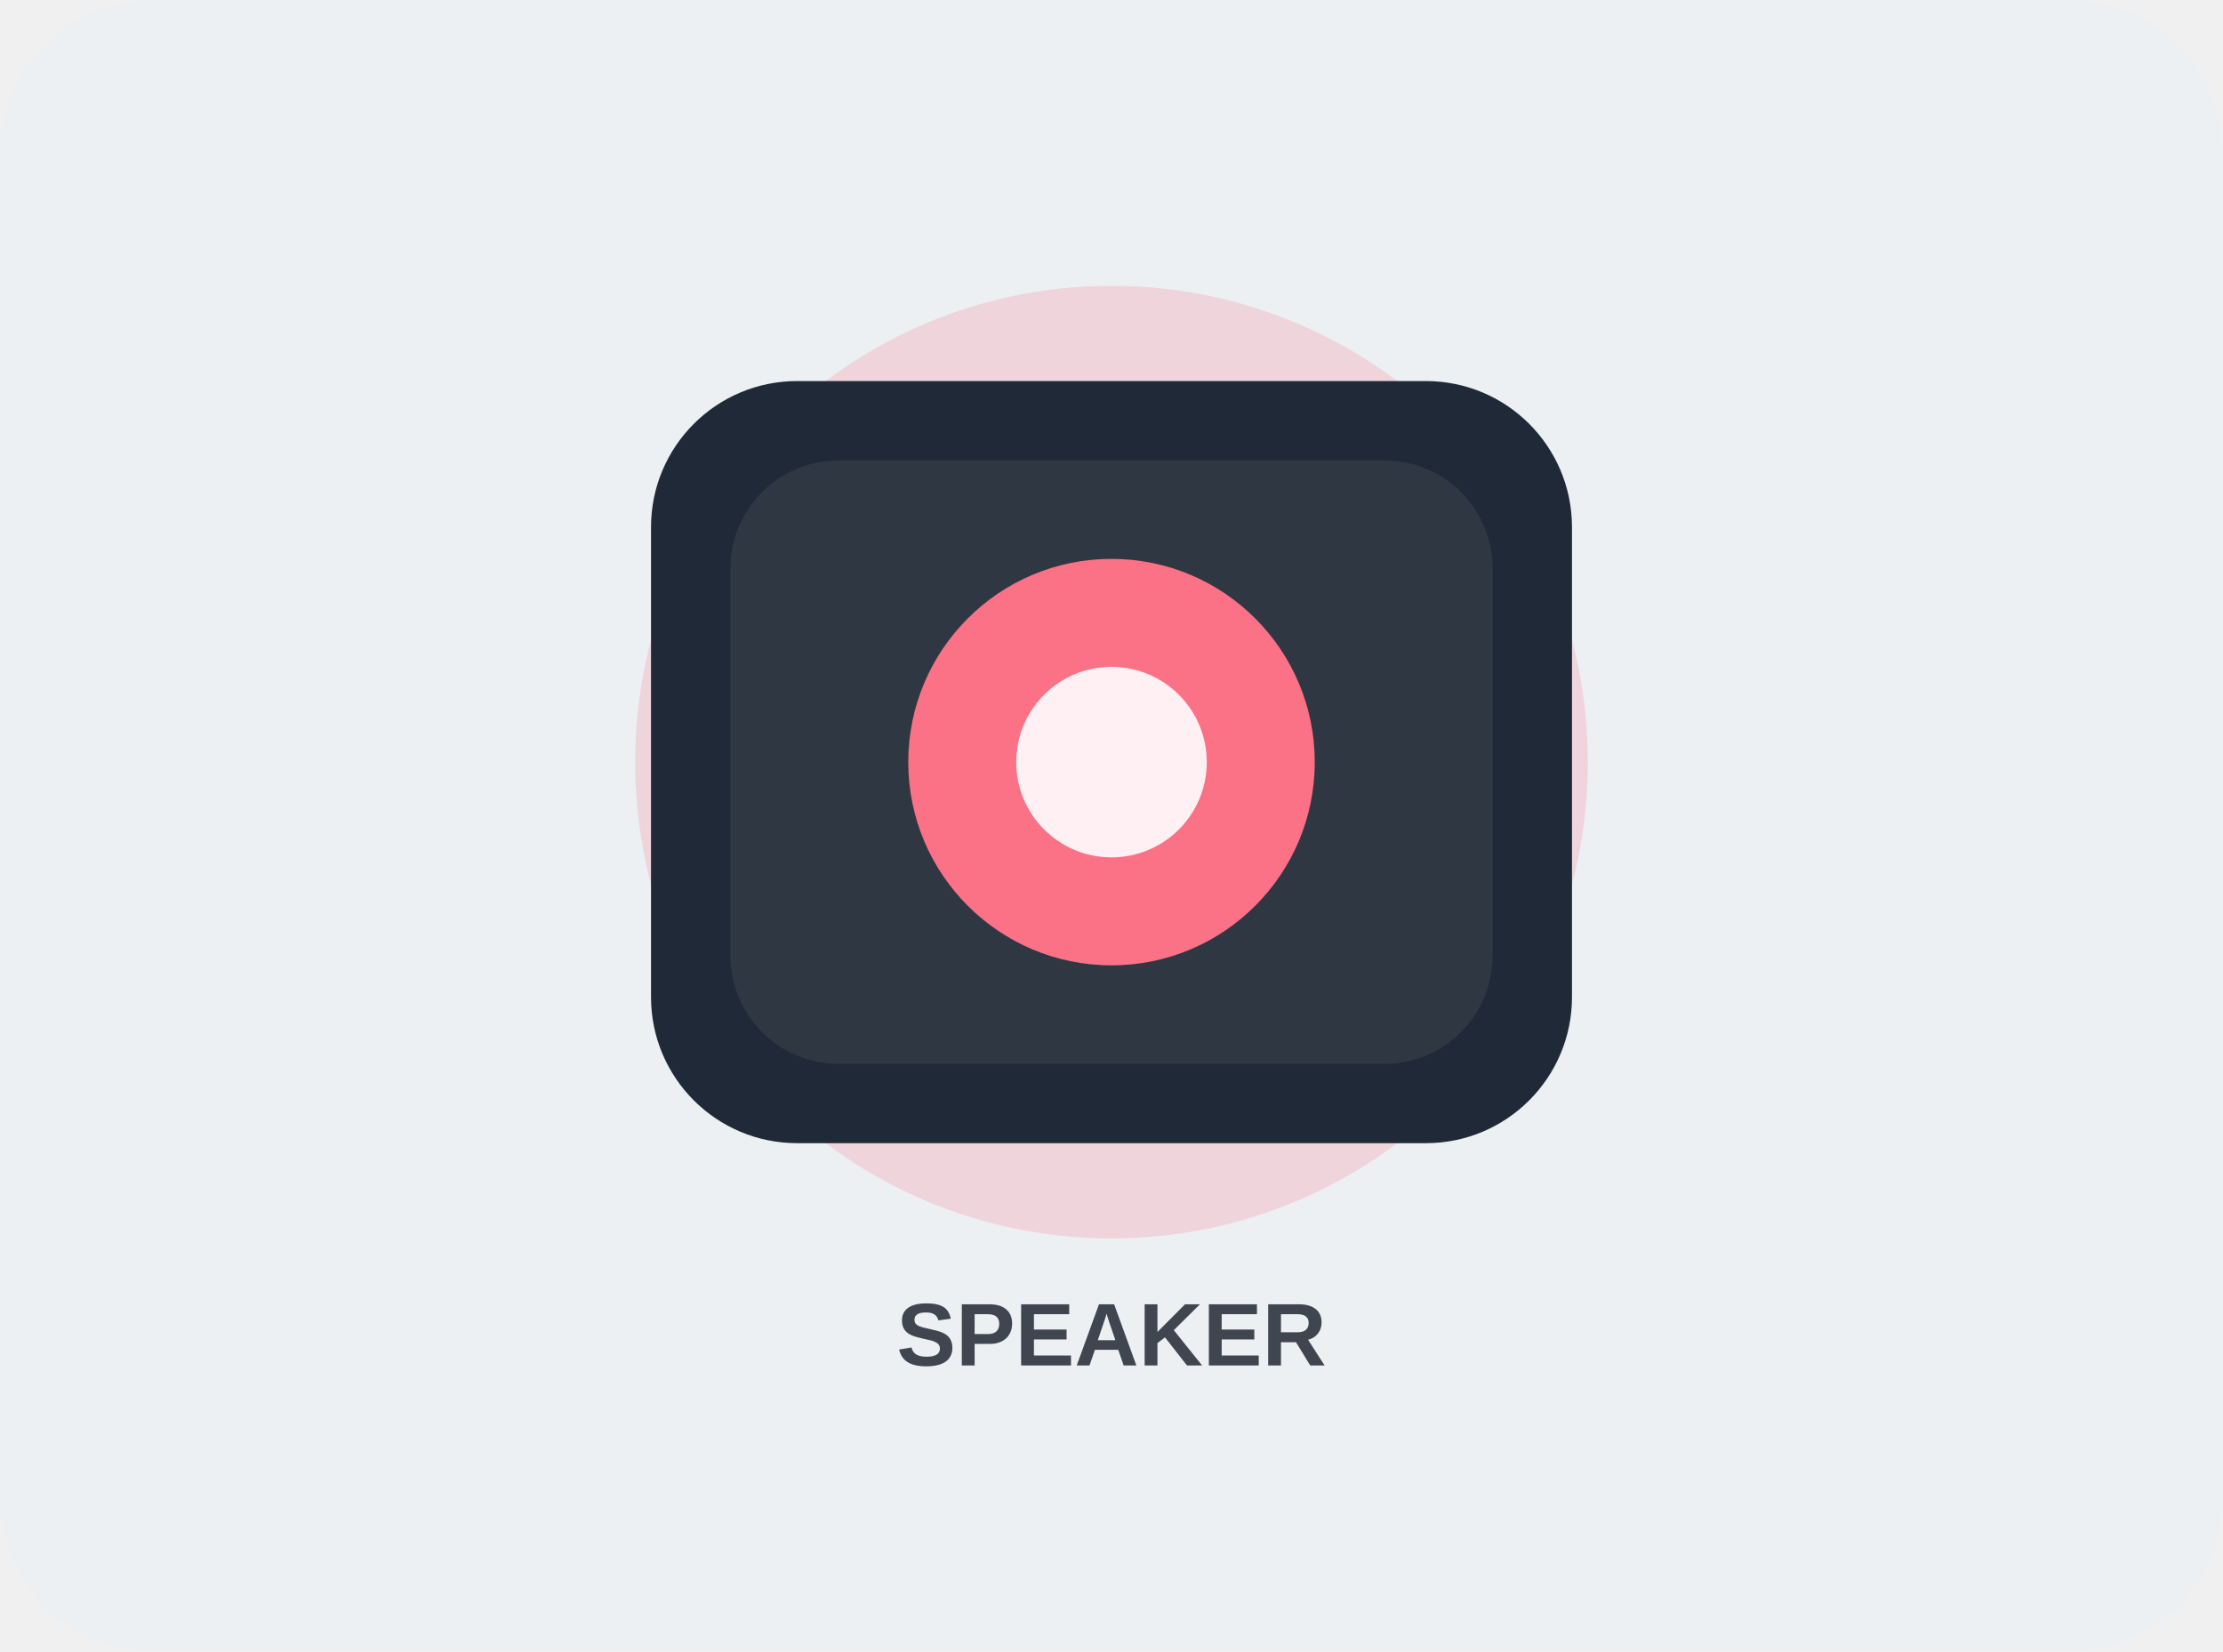
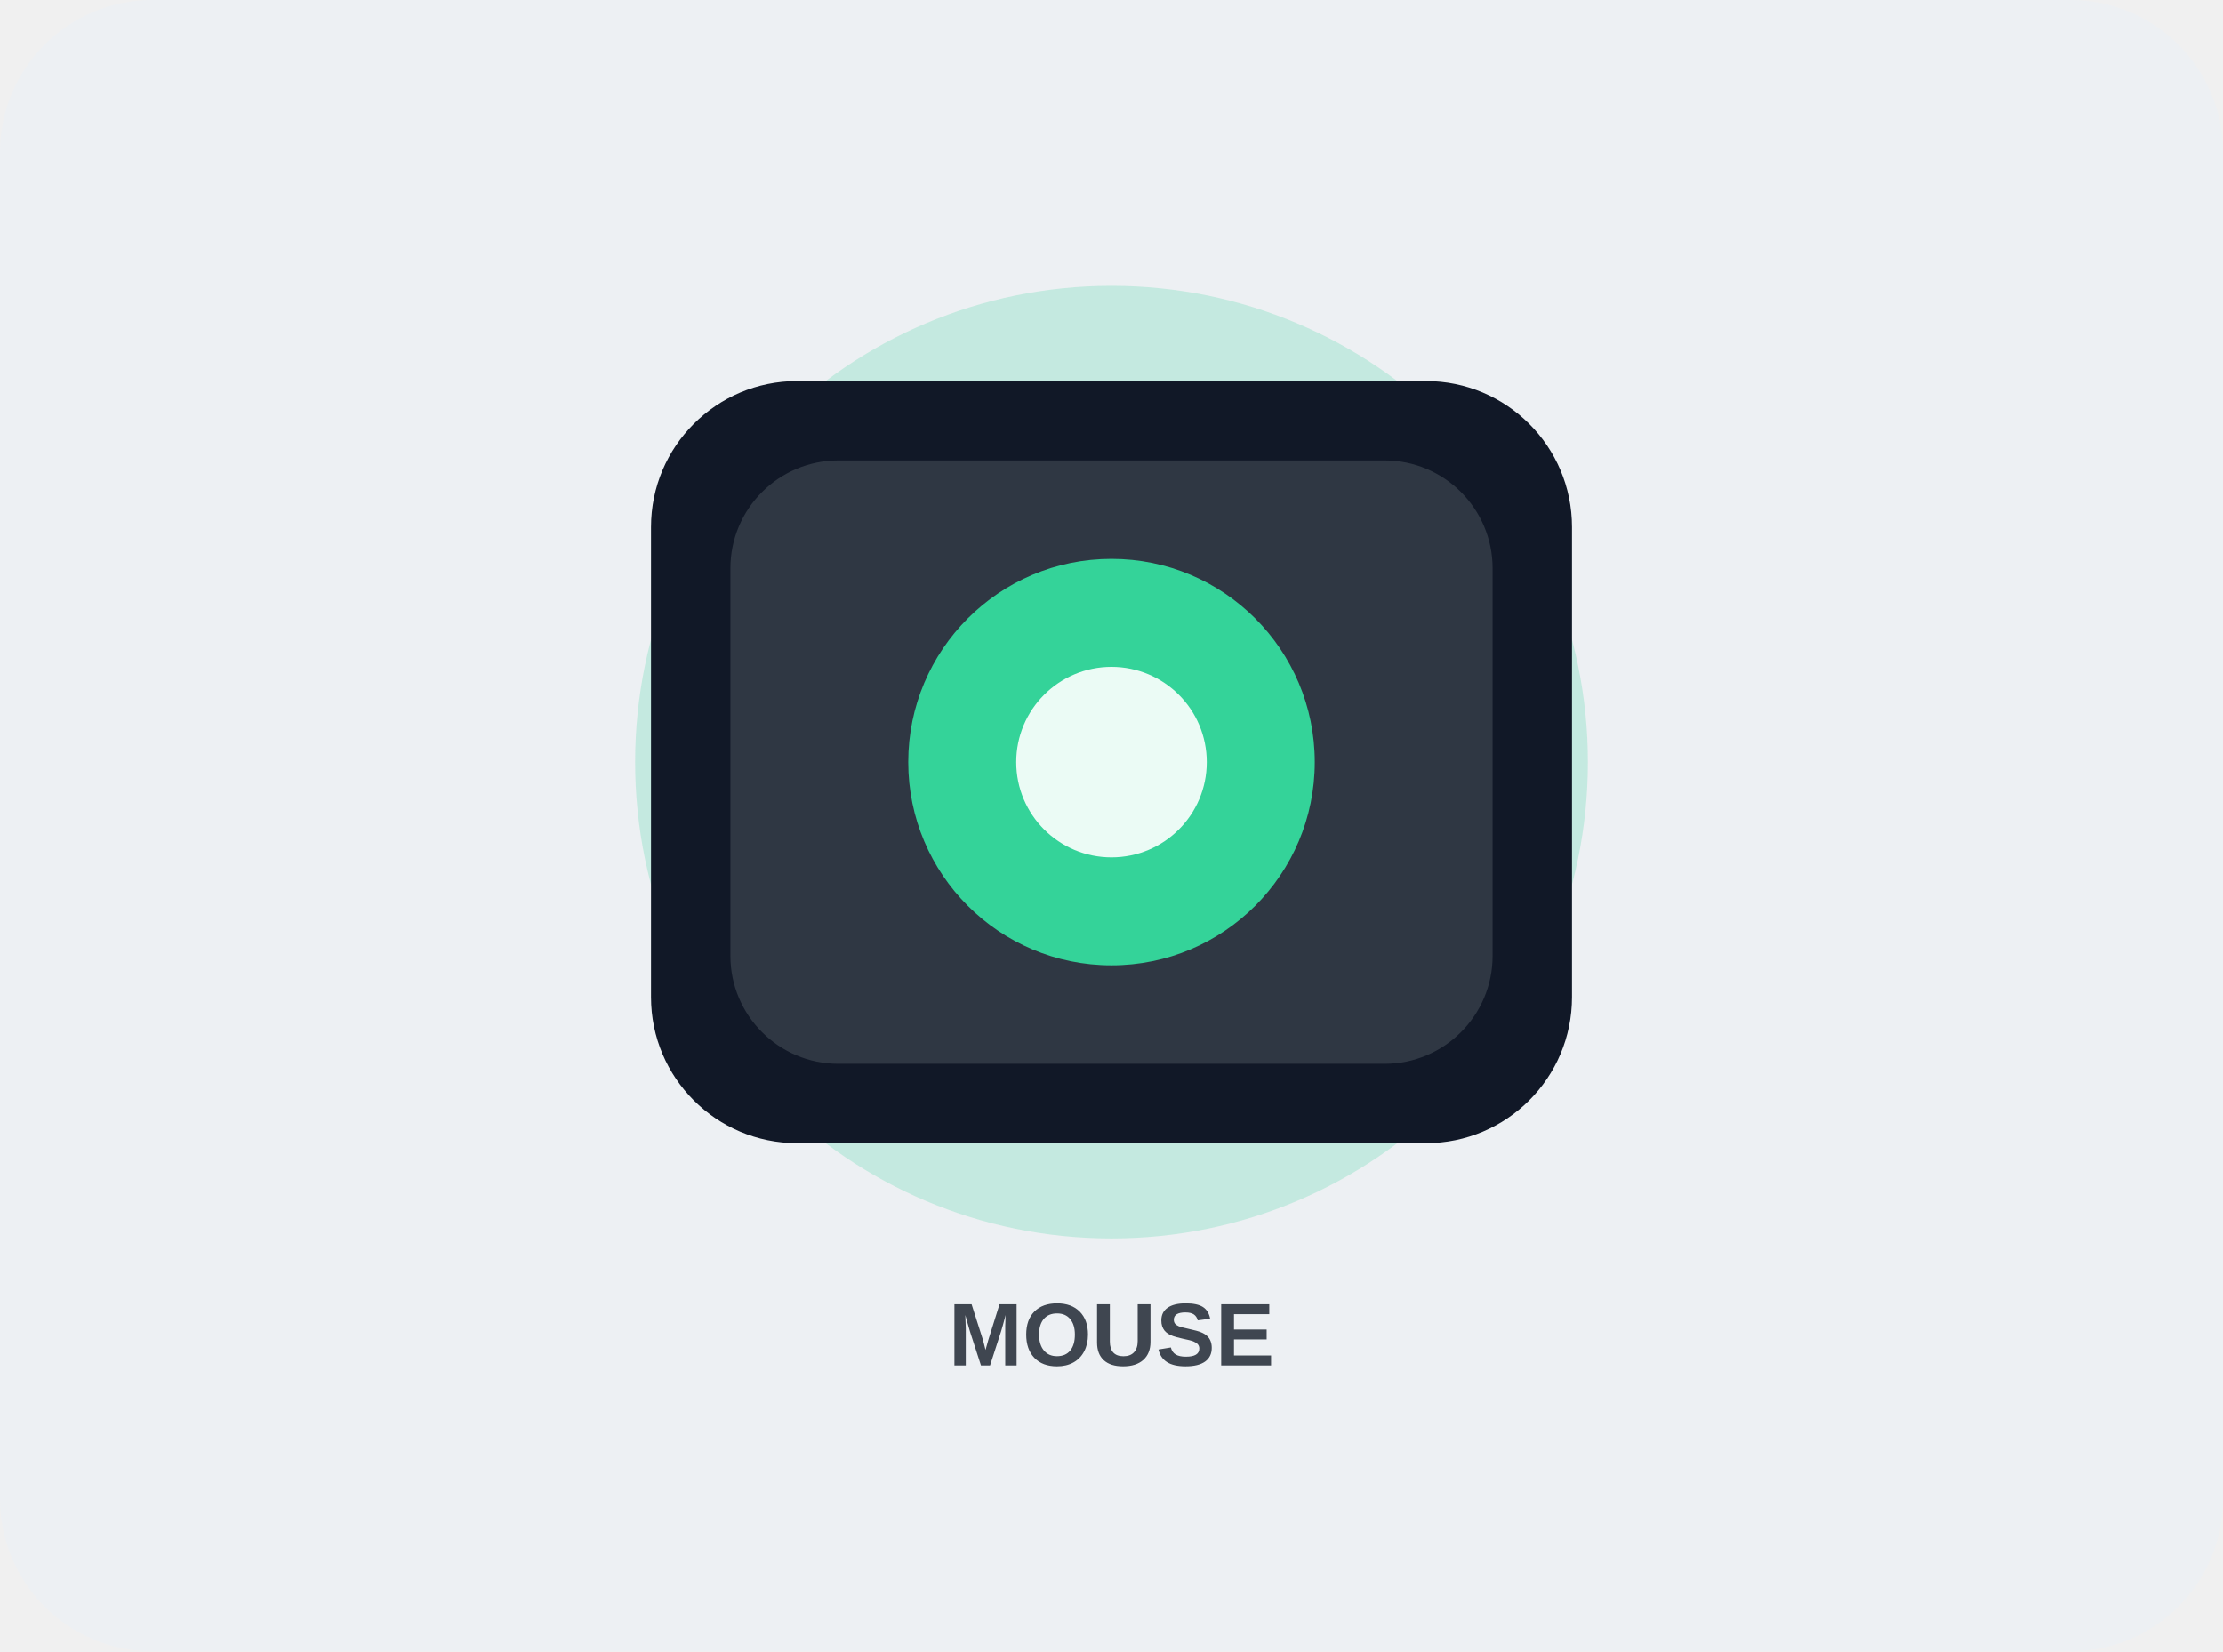
<svg xmlns="http://www.w3.org/2000/svg" width="700" height="520" viewBox="0 0 700 520">
  <rect width="700" height="520" rx="48" fill="#edf0f3" />
-   <circle cx="350" cy="240" r="150" fill="#fb7185" opacity=".22" />
-   <rect x="205" y="120" width="290" height="240" rx="46" fill="#1f2937" />
+   <circle cx="350" cy="240" r="150" fill="#34d399" opacity=".22" />
+   <rect x="205" y="120" width="290" height="240" rx="46" fill="#111827" />
  <rect x="230" y="145" width="240" height="190" rx="34" fill="#2f3743" />
-   <circle cx="350" cy="240" r="64" fill="#fb7185" />
+   <circle cx="350" cy="240" r="64" fill="#34d399" />
  <circle cx="350" cy="240" r="30" fill="#fff" opacity=".9" />
-   <text x="350" y="430" font-family="Arial, sans-serif" font-size="28" font-weight="700" text-anchor="middle" fill="#3f4650">SPEAKER</text>
+   <text x="350" y="430" font-family="Arial, sans-serif" font-size="28" font-weight="700" text-anchor="middle" fill="#3f4650">MOUSE</text>
</svg>
